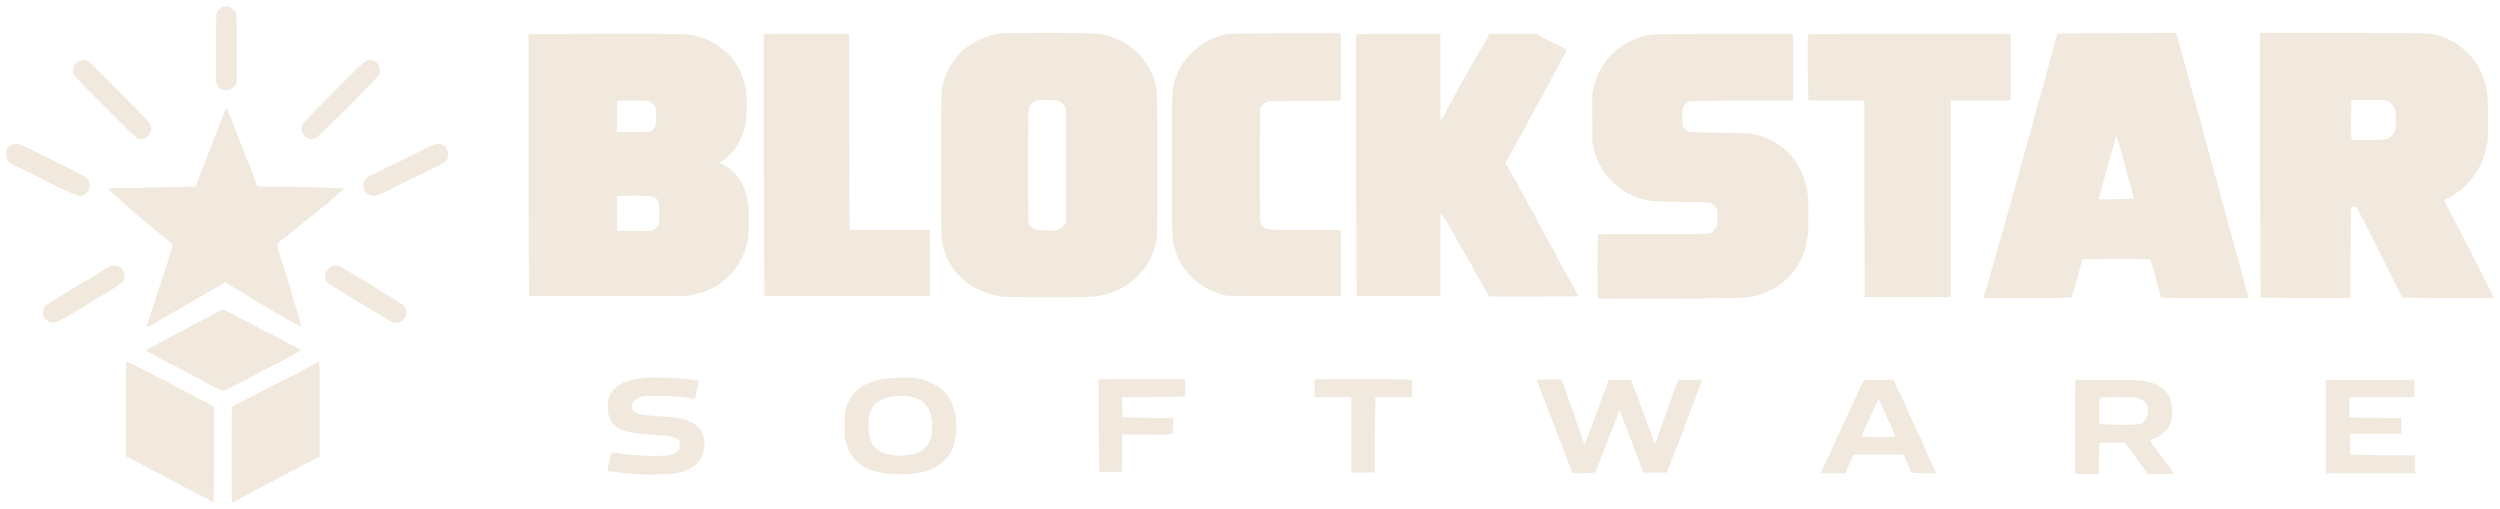
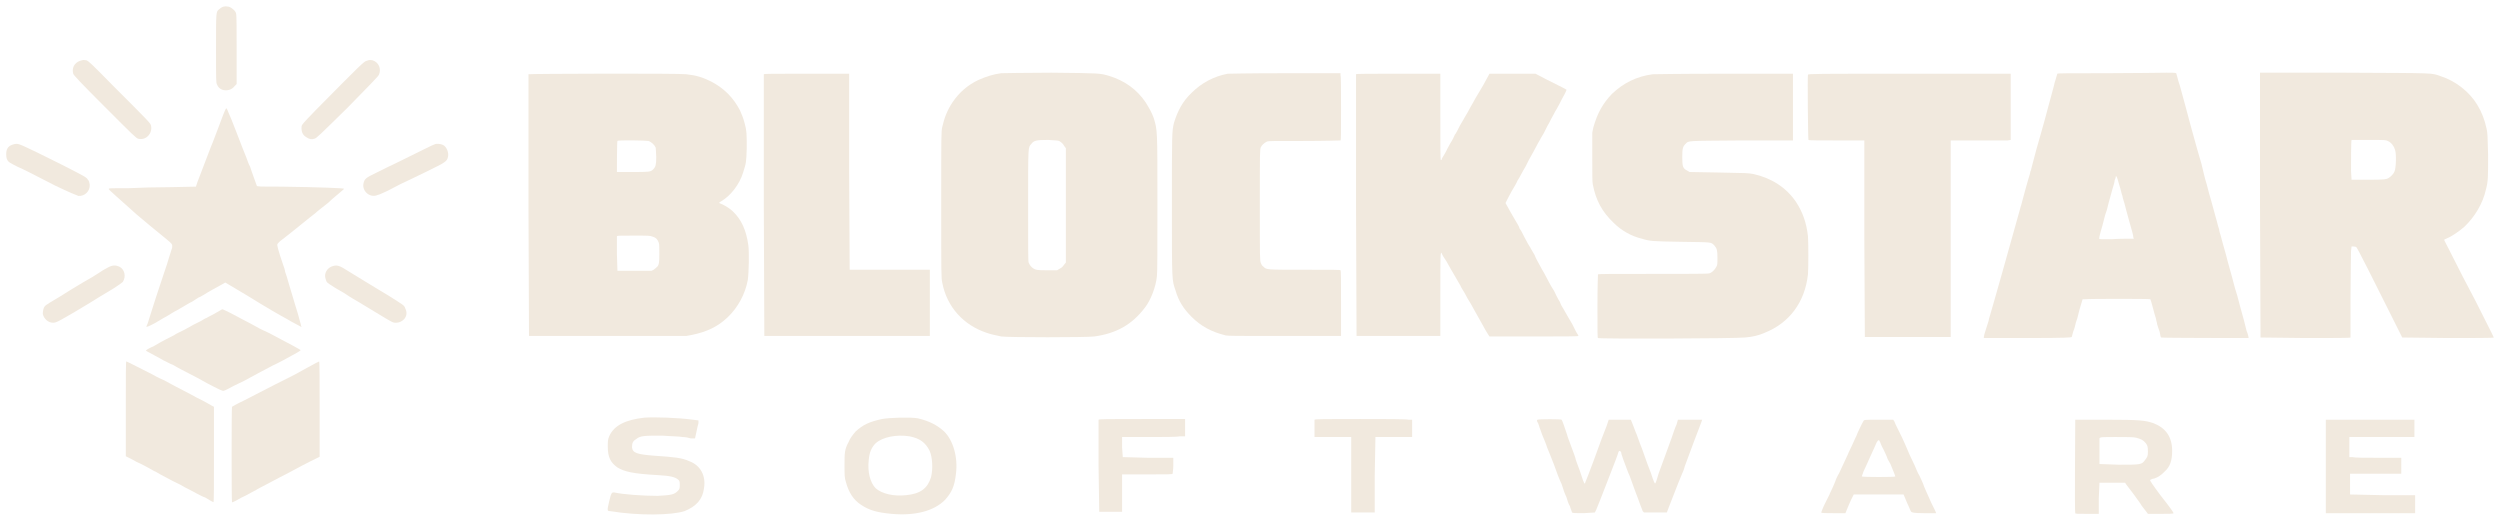
- <svg xmlns="http://www.w3.org/2000/svg" viewBox="-6.00 535.79 2416.76 491.91" role="img" aria-label="Blockstar Software">
+ <svg xmlns="http://www.w3.org/2000/svg" viewBox="-6.00 497.23 2416.76 504.77" role="img" aria-label="Blockstar Software">
  <g fill="#F1E9DE">
-     <g transform="translate(0 541.79) scale(0.9967) translate(-1185.00 -402.00)">
+     <g transform="translate(0 503.23) scale(0.9967) translate(-1185.00 -402.00)">
      <g transform="translate(0.00 0.00)">
        <g transform="matrix(0.5 0 0 -0.5 0 1520.0)">
          <path d="M2791 2235 c-3 -1 -6 -3 -8 -5 -6 -5 -6 -3 -6 -76 0 -62 0 -67 2 -70 2 -5 5 -8 10 -10 9 -3 19 0 24 7 l4 4 0 66 c0 37 0 68 -1 70 0 5 -8 12 -14 14 -6 1 -6 1 -11 0z" />
          <path d="M2513 2130 c-11 -4 -16 -14 -13 -25 1 -3 13 -16 61 -64 55 -55 61 -61 65 -62 15 -4 28 10 25 25 -1 5 -2 6 -75 79 -42 43 -46 46 -50 48 -7 1 -6 1 -13 -1z" />
          <path d="M3069 2130 c-5 -1 -13 -9 -99 -96 -25 -26 -26 -27 -27 -31 -1 -10 2 -17 9 -21 6 -4 10 -5 16 -3 4 1 9 6 64 60 40 41 60 61 61 64 5 11 0 24 -12 28 -6 1 -6 1 -12 -1z" />
          <path d="M2796 2037 c-1 -1 -9 -21 -15 -38 -4 -10 -10 -27 -14 -36 -11 -29 -17 -44 -26 -68 l-3 -9 -48 -1 c-27 0 -64 -1 -82 -2 -41 0 -39 0 -39 -2 0 -1 16 -15 54 -49 13 -11 38 -32 58 -48 11 -9 11 -10 11 -13 0 -2 0 -5 -1 -6 0 -1 -3 -9 -5 -16 -2 -7 -6 -20 -9 -28 -8 -23 -27 -82 -29 -89 -2 -6 -3 -11 -6 -17 -1 -2 3 -1 16 6 7 4 15 9 17 10 7 4 11 6 17 10 3 2 7 4 9 5 19 11 27 16 28 16 0 0 4 2 8 5 4 3 8 5 9 5 0 0 3 2 7 4 9 6 26 15 35 20 l7 4 42 -25 c37 -23 63 -38 78 -46 3 -2 10 -6 16 -9 6 -3 11 -6 11 -6 1 0 1 1 0 2 0 1 -1 5 -2 8 -3 12 -5 18 -9 31 -5 16 -9 31 -12 40 -4 14 -6 21 -8 26 0 2 -2 9 -4 14 -9 26 -12 38 -11 39 0 1 2 3 5 6 7 5 58 46 59 47 0 0 4 3 9 7 4 4 16 13 26 21 9 9 21 18 24 21 4 3 7 6 6 6 -1 1 -45 3 -122 4 -42 0 -47 0 -47 2 -1 3 -11 30 -13 37 -2 3 -5 11 -7 17 -2 5 -6 15 -8 20 -7 18 -18 47 -21 54 -1 3 -4 9 -6 14 -3 8 -4 9 -5 7z" />
          <path d="M2381 1967 c-8 -3 -11 -9 -11 -18 0 -7 1 -11 5 -15 1 -1 13 -8 27 -14 13 -6 41 -21 63 -32 27 -13 42 -19 45 -20 12 -1 23 9 22 22 -1 5 -1 7 -4 10 -2 4 -6 6 -49 28 -80 40 -82 40 -88 41 -4 0 -8 -1 -10 -2z" />
          <path d="M3201 1968 c-2 0 -29 -14 -70 -34 -13 -6 -33 -16 -43 -21 -21 -10 -23 -12 -25 -21 -3 -15 13 -29 28 -22 2 0 10 4 19 8 8 4 19 10 25 13 5 2 27 13 48 23 41 20 42 21 44 30 2 8 -3 20 -10 23 -4 2 -13 3 -16 1z" />
          <path d="M2567 1729 c-3 -2 -8 -4 -9 -5 -1 -1 -11 -7 -22 -14 -11 -6 -24 -14 -29 -17 -5 -3 -20 -12 -34 -21 -14 -8 -27 -16 -28 -18 -3 -3 -4 -10 -4 -15 2 -9 10 -17 20 -17 6 0 11 3 42 21 12 7 25 15 30 18 8 5 19 12 46 28 8 5 16 11 17 12 7 10 4 25 -7 30 -7 3 -13 3 -22 -2z" />
          <path d="M3001 1731 c-9 -4 -14 -13 -12 -22 1 -3 2 -7 3 -8 1 -2 8 -6 14 -10 6 -4 18 -10 25 -15 7 -5 18 -11 23 -14 5 -3 20 -12 33 -20 33 -20 33 -20 39 -20 6 0 11 2 16 7 5 6 6 13 2 21 -2 6 -3 6 -33 25 -7 4 -15 9 -20 12 -11 7 -40 24 -59 36 -14 9 -16 9 -21 10 -4 0 -8 -1 -10 -2z" />
          <path d="M2787 1647 c0 0 -7 -4 -14 -8 -8 -4 -15 -8 -15 -8 -1 0 -6 -3 -11 -6 -6 -3 -12 -6 -14 -7 -3 -2 -11 -6 -18 -10 -8 -4 -17 -8 -19 -10 -10 -5 -24 -12 -39 -21 -9 -4 -16 -8 -16 -9 0 0 1 -1 3 -2 5 -3 23 -12 31 -17 5 -2 13 -7 19 -9 8 -5 20 -11 47 -25 5 -3 13 -7 18 -10 23 -12 31 -16 33 -15 1 0 5 2 9 4 3 2 17 9 30 15 22 12 35 19 56 30 5 2 14 7 20 10 26 14 35 19 34 20 -1 1 -17 10 -61 33 -9 4 -17 8 -19 9 -3 2 -13 7 -22 12 -10 5 -19 10 -19 10 -3 2 -29 15 -30 15 -1 0 -2 0 -3 -1z" />
          <path d="M2602 1455 l0 -92 6 -3 c4 -2 10 -5 15 -8 5 -2 15 -7 22 -11 7 -4 14 -8 15 -8 1 -1 12 -7 33 -18 6 -3 17 -8 23 -12 6 -3 16 -8 23 -12 6 -3 13 -7 17 -8 3 -2 8 -5 10 -6 3 -2 6 -3 6 -3 1 0 1 33 1 93 l0 92 -4 2 c-3 2 -11 6 -18 10 -8 4 -18 9 -21 11 -7 4 -20 10 -55 29 -10 4 -20 10 -22 11 -12 6 -49 25 -50 25 -1 0 -1 -29 -1 -92z" />
          <path d="M2971 1544 c-6 -3 -20 -11 -42 -23 -26 -13 -42 -21 -98 -50 -13 -6 -23 -12 -23 -12 -1 -2 -1 -184 0 -185 0 -1 4 1 8 3 5 3 14 8 21 11 6 3 14 8 17 9 2 2 11 6 20 11 17 9 34 18 44 23 9 5 41 22 54 28 l6 3 0 93 c0 50 0 92 -1 92 0 0 -3 -2 -6 -3z" />
        </g>
      </g>
    </g>
    <g transform="translate(292.88 0.00)">
      <g transform="matrix(0.5 0 0 -0.5 0 1520.0)">
        <path d="M1338 1904 c-15 -2 -28 -6 -44 -13 -21 -10 -37 -24 -50 -43 -10 -15 -16 -30 -20 -48 -2 -9 -2 -14 -2 -150 0 -137 0 -141 2 -151 9 -47 41 -82 86 -97 9 -3 14 -4 28 -7 14 -2 165 -2 180 0 43 6 73 23 98 56 11 14 21 40 23 60 1 5 1 56 1 139 0 147 0 143 -7 167 -4 11 -8 18 -16 31 -17 25 -41 42 -71 51 -18 5 -15 5 -111 6 -50 0 -94 -1 -97 -1z m112 -131 c5 -3 8 -6 10 -10 l3 -4 0 -111 0 -110 -4 -5 c-2 -3 -4 -5 -8 -7 l-5 -3 -20 0 c-20 0 -21 1 -25 3 -5 3 -8 7 -10 12 -1 2 -1 32 -1 111 0 117 0 111 6 118 5 7 10 8 33 8 15 -1 18 -1 21 -2z" />
        <path d="M1776 1903 c-27 -5 -51 -18 -70 -37 -17 -16 -27 -35 -34 -58 -4 -17 -4 -19 -4 -160 0 -150 0 -143 7 -164 6 -21 16 -36 31 -51 18 -18 38 -29 66 -36 7 -1 16 -1 115 -1 l108 0 0 62 c0 46 0 64 -1 65 -1 1 -13 1 -70 1 -75 0 -73 0 -79 6 -2 1 -4 4 -5 7 -2 4 -2 9 -2 112 0 102 0 108 2 112 2 4 6 8 12 11 3 1 9 1 72 1 38 0 69 1 70 1 1 1 1 14 1 62 0 33 0 62 -1 64 l0 4 -106 0 c-77 0 -107 -1 -112 -1z" />
        <path d="M424 1902 c0 -1 0 -115 0 -254 l1 -252 152 0 152 0 11 2 c29 6 50 16 69 34 20 19 34 45 39 72 2 13 3 54 1 68 -4 28 -13 49 -30 65 -6 6 -18 13 -24 15 -3 1 -3 2 1 4 19 11 36 33 43 56 6 19 6 19 7 47 0 27 0 34 -4 48 -3 11 -5 16 -9 25 -13 25 -31 43 -56 56 -16 8 -29 12 -48 14 -15 2 -304 1 -305 0z m232 -129 c6 -2 12 -8 14 -13 0 -3 1 -11 1 -18 0 -15 -1 -19 -6 -24 -5 -5 -8 -5 -40 -5 -16 0 -29 0 -30 0 0 1 0 59 1 60 0 2 56 1 60 0z m8 -185 c7 -2 10 -6 12 -12 1 -2 1 -11 1 -22 0 -18 -1 -19 -3 -23 -2 -2 -5 -5 -8 -7 l-4 -2 -33 0 -33 0 -1 32 c0 19 0 34 0 35 1 1 8 1 32 1 30 0 32 0 37 -2z" />
        <path d="M879 1902 c0 -1 0 -115 0 -254 l1 -252 160 0 160 0 0 64 0 64 -78 0 -77 0 -1 189 0 190 -82 0 c-65 0 -82 0 -83 -1z" />
        <path d="M2024 1902 c0 -1 0 -115 0 -254 l1 -252 81 0 81 0 0 80 c0 77 0 86 3 79 0 -1 4 -8 9 -15 4 -7 11 -20 16 -28 5 -9 10 -17 11 -19 1 -3 5 -9 8 -14 3 -6 8 -15 12 -21 3 -6 12 -21 19 -34 7 -13 14 -25 15 -26 l2 -3 86 0 c56 0 85 0 86 1 0 1 -1 2 -2 4 -1 1 -3 5 -5 9 -2 4 -4 8 -5 10 -1 2 -6 10 -10 17 -4 7 -9 16 -11 19 -1 3 -3 6 -3 7 0 0 -1 2 -3 5 -1 2 -5 9 -8 16 -4 6 -8 13 -10 17 -2 4 -6 11 -9 17 -3 5 -7 12 -9 16 -2 4 -7 12 -10 20 -4 7 -8 13 -8 14 0 0 -3 4 -5 8 -11 20 -12 24 -14 26 -1 2 -2 3 -2 3 0 1 -1 4 -3 7 -2 3 -8 14 -14 24 l-10 18 2 4 c1 2 5 10 10 19 5 8 10 17 11 20 2 3 5 8 7 12 2 4 6 11 9 16 2 4 5 10 6 12 4 7 14 25 18 33 2 4 5 8 5 9 0 0 3 5 6 10 3 6 6 12 7 14 2 3 5 9 8 15 3 5 6 11 7 13 1 1 4 7 8 14 3 6 7 14 10 19 2 4 4 8 4 9 0 0 -3 2 -7 4 -4 2 -18 9 -30 15 l-23 12 -45 0 -44 0 -12 -22 c-7 -12 -14 -24 -16 -27 -2 -4 -6 -11 -9 -16 -3 -6 -7 -13 -9 -16 -2 -4 -7 -12 -11 -19 -4 -8 -8 -16 -10 -18 -1 -3 -5 -11 -9 -17 -3 -6 -6 -11 -6 -11 0 -1 -2 -4 -4 -8 -2 -3 -5 -8 -6 -10 0 -2 -1 -3 -2 -3 -1 0 -1 30 -1 83 l0 84 -82 0 c-53 0 -81 0 -81 -1z" />
      </g>
    </g>
    <g transform="translate(-70.74 0.50)">
      <g transform="matrix(0.5 0 0 -0.5 0 1520.0)">
        <path d="M4204 1905 c-75 0 -96 0 -97 -1 0 -1 -1 -4 -2 -7 -1 -3 -2 -8 -3 -10 -1 -6 -7 -26 -13 -49 -4 -16 -9 -33 -14 -51 -5 -17 -12 -42 -17 -62 -1 -4 -2 -9 -3 -10 0 -2 -2 -9 -4 -15 -3 -10 -9 -32 -14 -51 -1 -2 -2 -8 -4 -14 -9 -33 -55 -196 -58 -205 0 -2 -2 -8 -4 -14 -2 -6 -4 -13 -5 -16 -1 -4 -1 -6 -1 -7 1 0 39 0 85 0 74 0 84 1 85 2 0 1 2 6 3 11 2 4 4 12 5 17 2 5 4 12 5 17 1 4 3 12 5 18 l3 10 6 0 c7 1 123 1 125 0 0 0 1 -3 2 -6 2 -6 5 -20 9 -32 0 -3 2 -7 2 -10 1 -3 3 -10 5 -15 1 -6 2 -11 3 -11 1 -1 168 -1 169 -1 0 1 -1 7 -4 14 -2 8 -4 16 -5 20 -6 22 -9 32 -13 48 -3 9 -6 20 -7 24 -1 4 -4 16 -7 26 -3 10 -6 22 -7 26 -2 8 -4 14 -7 25 -1 4 -3 11 -4 15 -1 3 -3 9 -3 12 -1 3 -3 9 -4 14 -4 15 -7 26 -11 40 -3 11 -6 20 -9 33 -2 6 -4 14 -5 18 -1 4 -3 13 -5 21 -2 7 -6 21 -9 31 -4 15 -7 26 -13 47 -5 19 -13 49 -20 74 -2 5 -4 13 -5 17 -1 3 -2 7 -2 7 -1 1 -10 1 -19 1 -10 0 -62 -1 -114 -1z m20 -206 c1 -3 3 -11 5 -17 2 -7 3 -13 4 -14 0 -2 2 -9 4 -15 2 -7 5 -20 8 -30 7 -25 9 -31 9 -35 l1 -3 -10 0 c-5 0 -20 0 -33 -1 -21 0 -23 0 -24 1 0 2 1 7 3 14 0 1 3 9 5 18 2 9 5 19 7 24 2 8 3 13 11 41 2 6 4 13 4 16 1 2 2 5 2 6 0 4 2 2 4 -5z" />
        <path d="M4499 1650 l1 -256 86 -1 c55 0 88 0 88 1 0 0 0 36 0 79 0 43 1 83 1 88 l1 9 4 0 c2 0 5 -1 5 -1 2 -1 33 -63 79 -155 l10 -20 88 -1 c49 0 89 0 89 1 0 1 -24 48 -36 72 -18 34 -29 55 -49 95 -6 12 -11 21 -11 22 0 0 3 2 6 3 8 3 24 14 33 22 20 19 36 45 42 73 4 15 4 23 4 66 -1 38 -1 42 -3 51 -4 18 -9 31 -18 46 -15 25 -42 46 -70 55 -20 7 -6 6 -186 7 l-164 0 0 -256z m247 124 c7 -3 12 -10 14 -17 3 -8 2 -36 -1 -42 -2 -5 -7 -10 -12 -13 -4 -2 -6 -3 -38 -3 l-33 0 -1 17 c0 17 0 58 1 60 1 0 14 0 33 0 32 0 33 0 37 -2z" />
        <path d="M3325 1903 c-31 -4 -57 -17 -79 -38 -18 -19 -28 -37 -36 -65 l-2 -10 0 -47 c0 -35 0 -48 1 -53 6 -31 18 -53 40 -74 15 -15 34 -26 55 -31 16 -5 21 -5 77 -6 59 -1 56 0 63 -7 5 -6 6 -9 6 -24 0 -11 0 -14 -2 -17 -3 -6 -9 -12 -14 -13 -2 -1 -38 -1 -109 -1 -83 0 -105 0 -106 -1 0 -1 -1 -22 -1 -62 0 -51 0 -60 1 -61 3 -2 267 -1 284 1 14 1 27 4 38 9 48 19 78 59 84 113 1 11 1 61 0 74 -3 26 -10 46 -23 66 -19 28 -47 46 -82 54 -11 2 -12 2 -68 3 l-56 1 -5 3 c-8 4 -9 8 -9 26 0 16 1 20 6 25 7 7 -1 6 109 7 l99 0 0 64 0 65 -131 0 c-99 0 -133 -1 -140 -1z" />
        <path d="M3625 1902 c-1 -2 0 -125 1 -126 0 -1 24 -1 54 -1 l54 0 0 -190 1 -190 83 0 83 0 0 190 0 190 52 0 c29 0 55 0 58 0 l6 1 0 64 0 64 -196 0 c-178 0 -196 0 -196 -2z" />
      </g>
    </g>
    <g transform="translate(580.88 900.30) scale(1.3383) translate(-688.50 -932.50)">
      <g transform="translate(0.00 0.00)">
        <g transform="matrix(0.5 0 0 -0.5 0 1520.0)">
          <path d="M1431 1174 c-27 -3 -44 -11 -51 -27 -2 -5 -2 -7 -2 -15 0 -15 4 -23 14 -30 10 -6 22 -9 58 -11 19 -1 25 -3 29 -6 3 -2 3 -4 3 -8 0 -5 0 -6 -3 -9 -5 -5 -9 -6 -29 -7 -21 0 -50 2 -63 5 -3 0 -4 0 -7 -13 -3 -13 -3 -14 1 -14 42 -7 90 -6 108 0 17 7 26 17 28 33 3 18 -5 33 -21 39 -11 5 -21 6 -51 8 -25 2 -31 4 -32 12 0 6 1 9 6 12 6 5 12 5 38 5 12 -1 25 -1 29 -2 4 0 9 -1 12 -2 l6 0 2 9 c1 5 2 10 3 13 l0 4 -8 1 c-22 3 -55 4 -70 3z" />
          <path d="M1774 1172 c-18 -4 -27 -8 -38 -18 -5 -6 -8 -10 -10 -15 -6 -11 -6 -16 -6 -34 0 -14 0 -18 2 -24 4 -15 11 -26 22 -33 12 -8 23 -11 44 -13 34 -3 61 4 77 20 10 11 14 20 16 38 3 24 -4 48 -17 61 -10 9 -21 15 -38 19 -11 2 -41 1 -52 -1z m40 -25 c15 -3 23 -9 29 -21 4 -9 5 -26 2 -38 -5 -16 -15 -24 -36 -26 -18 -2 -35 2 -44 10 -8 8 -12 24 -10 41 1 11 4 18 10 24 10 9 30 13 49 10z" />
          <path d="M2087 1171 c0 -1 0 -31 0 -67 l1 -66 16 0 17 0 0 27 0 27 36 0 c29 0 37 0 37 1 0 1 1 6 1 12 l0 11 -37 0 -36 1 -1 14 0 15 38 0 c21 0 41 0 45 1 l8 0 0 12 0 13 -62 0 c-49 0 -62 0 -63 -1z" />
          <path d="M2399 1171 c0 -1 0 -4 0 -7 0 -3 0 -8 0 -11 l0 -7 27 0 26 0 0 -54 0 -55 17 0 17 0 0 54 1 55 26 0 27 0 0 12 0 13 -5 0 c-3 1 -35 1 -70 1 -50 0 -65 0 -66 -1z" />
          <path d="M2721 1171 c-1 -1 -1 -2 1 -5 1 -3 2 -5 2 -6 0 0 2 -5 4 -11 2 -5 6 -14 7 -18 2 -5 7 -17 10 -25 3 -9 8 -22 11 -28 2 -7 5 -15 7 -19 1 -4 3 -10 5 -13 1 -4 3 -8 3 -9 1 -1 5 -1 17 -1 l16 1 2 4 c1 2 8 20 15 38 12 31 16 41 17 45 1 3 3 2 4 0 0 -3 4 -13 10 -29 3 -6 6 -16 8 -21 2 -6 5 -13 6 -16 1 -3 3 -8 4 -11 1 -3 3 -7 3 -8 l2 -2 17 0 16 0 3 8 c3 7 11 29 19 48 2 4 4 10 4 11 1 3 6 16 13 35 6 16 12 31 12 32 0 0 -8 0 -17 0 l-18 0 -2 -7 c-2 -4 -5 -13 -7 -19 -5 -13 -11 -31 -19 -52 -2 -7 -4 -14 -5 -14 0 -1 -2 2 -6 15 -7 17 -12 34 -16 43 -2 5 -4 12 -6 16 -2 5 -4 11 -5 13 l-2 5 -16 0 -16 0 -3 -9 c-2 -5 -5 -13 -7 -18 -3 -9 -22 -60 -24 -64 0 -2 -2 -1 -2 1 -1 1 -3 9 -6 17 -3 8 -6 16 -6 17 0 1 -3 9 -6 17 -3 8 -6 16 -6 17 -3 9 -7 21 -8 22 -1 1 -33 1 -35 0z" />
          <path d="M3192 1169 c-2 -3 -10 -20 -10 -21 0 0 -3 -6 -6 -13 -3 -7 -6 -12 -6 -13 0 0 -6 -13 -13 -28 -3 -5 -5 -10 -5 -10 0 -1 -2 -5 -4 -10 -2 -5 -5 -10 -5 -11 -1 -2 -4 -8 -7 -14 -3 -6 -5 -12 -5 -12 0 -1 8 -1 17 -1 l18 0 2 5 c1 3 4 9 6 14 l4 8 36 0 36 0 5 -12 c3 -6 5 -12 6 -13 1 -1 4 -2 18 -2 10 0 18 0 18 0 0 1 -3 7 -7 15 -8 18 -10 22 -12 28 -1 2 -3 7 -5 11 -2 3 -5 10 -7 15 -5 10 -9 19 -14 31 -2 5 -6 13 -9 19 -3 6 -6 12 -6 13 l-2 3 -21 0 c-21 0 -21 0 -22 -2z m24 -30 c0 0 2 -6 5 -11 3 -6 5 -11 5 -11 0 -1 2 -5 5 -10 5 -12 7 -17 7 -18 0 -1 -47 -1 -48 0 -1 0 1 3 2 7 2 4 6 13 10 22 4 9 8 17 9 20 2 3 2 4 4 3 0 -1 1 -2 1 -2z" />
          <path d="M3498 1171 c0 -6 -1 -134 0 -135 0 -1 3 -1 17 -1 l17 0 0 22 1 23 18 0 19 0 2 -3 c7 -9 16 -21 20 -27 2 -4 6 -8 8 -11 l3 -4 19 0 c10 0 18 0 18 1 0 1 -4 7 -19 26 -12 16 -15 21 -15 22 1 0 3 2 6 2 6 2 10 5 15 10 8 7 11 16 11 30 0 20 -9 33 -27 40 -12 4 -19 5 -68 5 -25 0 -45 0 -45 0z m88 -26 c7 -2 10 -3 14 -8 2 -3 3 -4 3 -12 0 -7 -1 -8 -4 -12 -5 -7 -6 -7 -38 -7 l-28 1 0 18 c0 9 0 18 0 19 1 2 3 2 24 2 14 0 26 0 29 -1z" />
          <path d="M3860 1104 l0 -68 65 0 64 0 0 13 0 13 -47 0 -47 1 0 15 0 15 37 0 37 0 0 12 0 11 -33 0 c-18 0 -35 0 -37 1 l-5 0 0 15 0 14 47 0 47 0 0 13 0 12 -64 0 -64 0 0 -67z" />
        </g>
      </g>
    </g>
  </g>
</svg>
